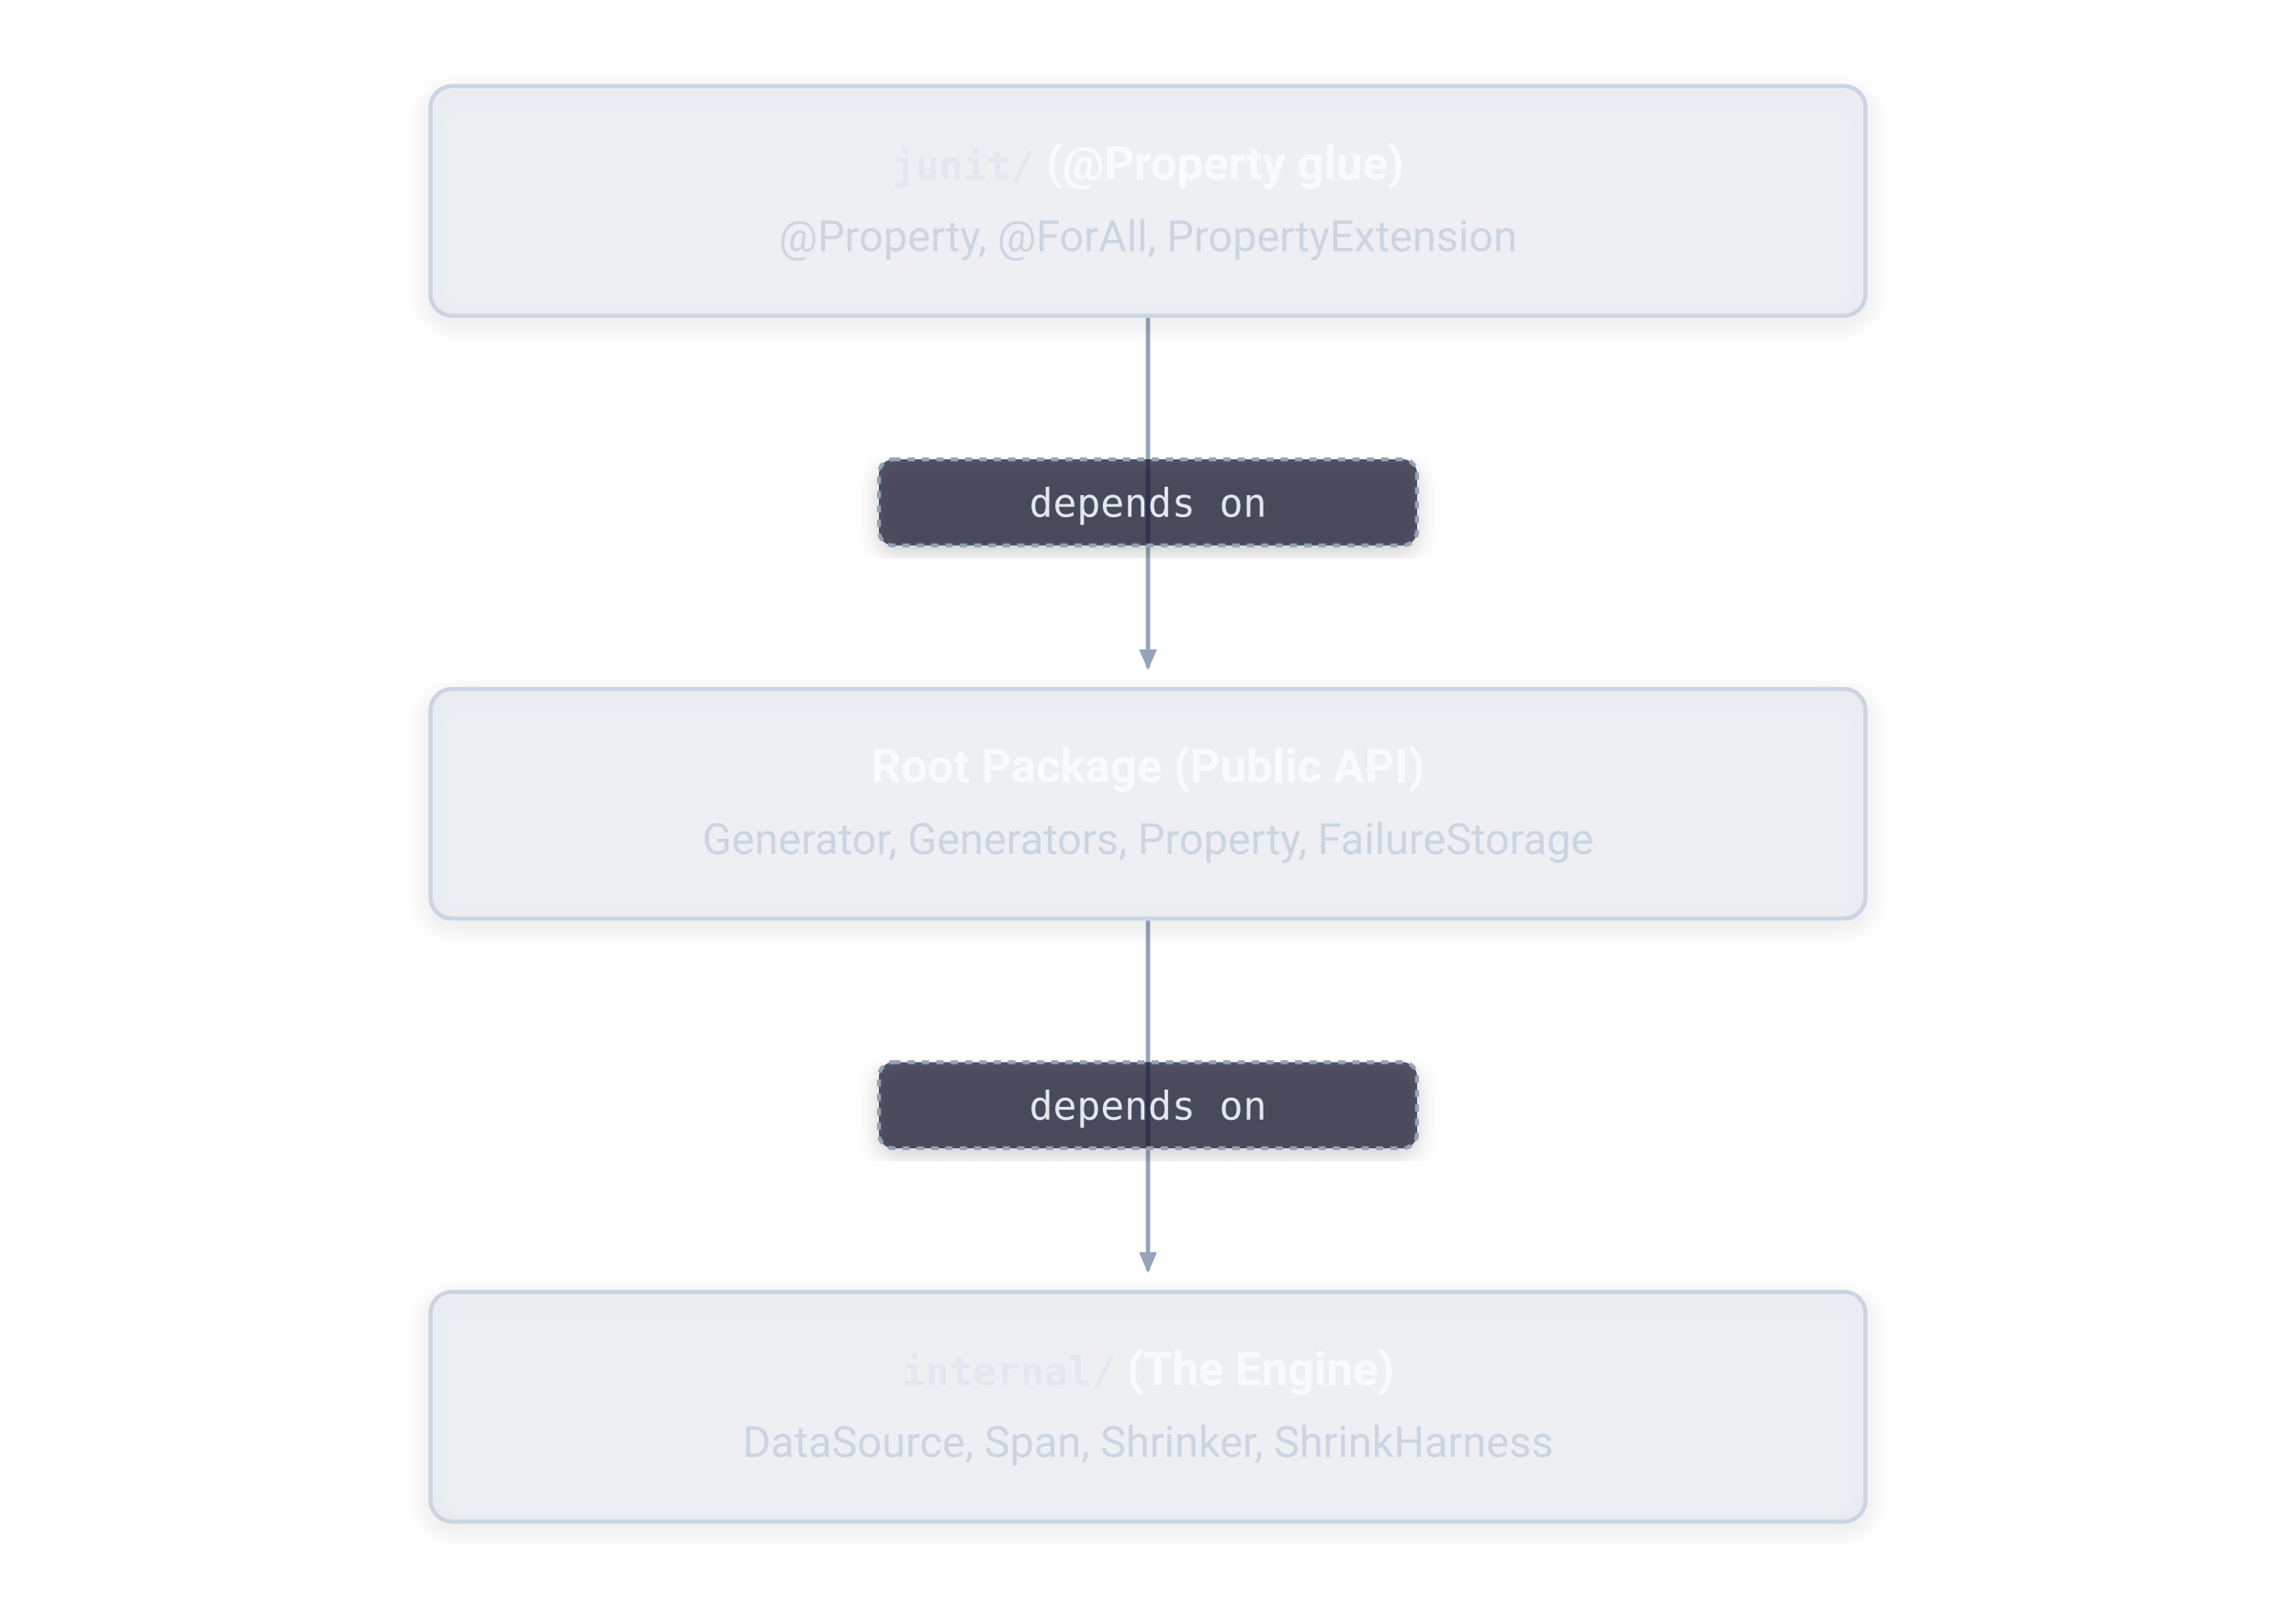
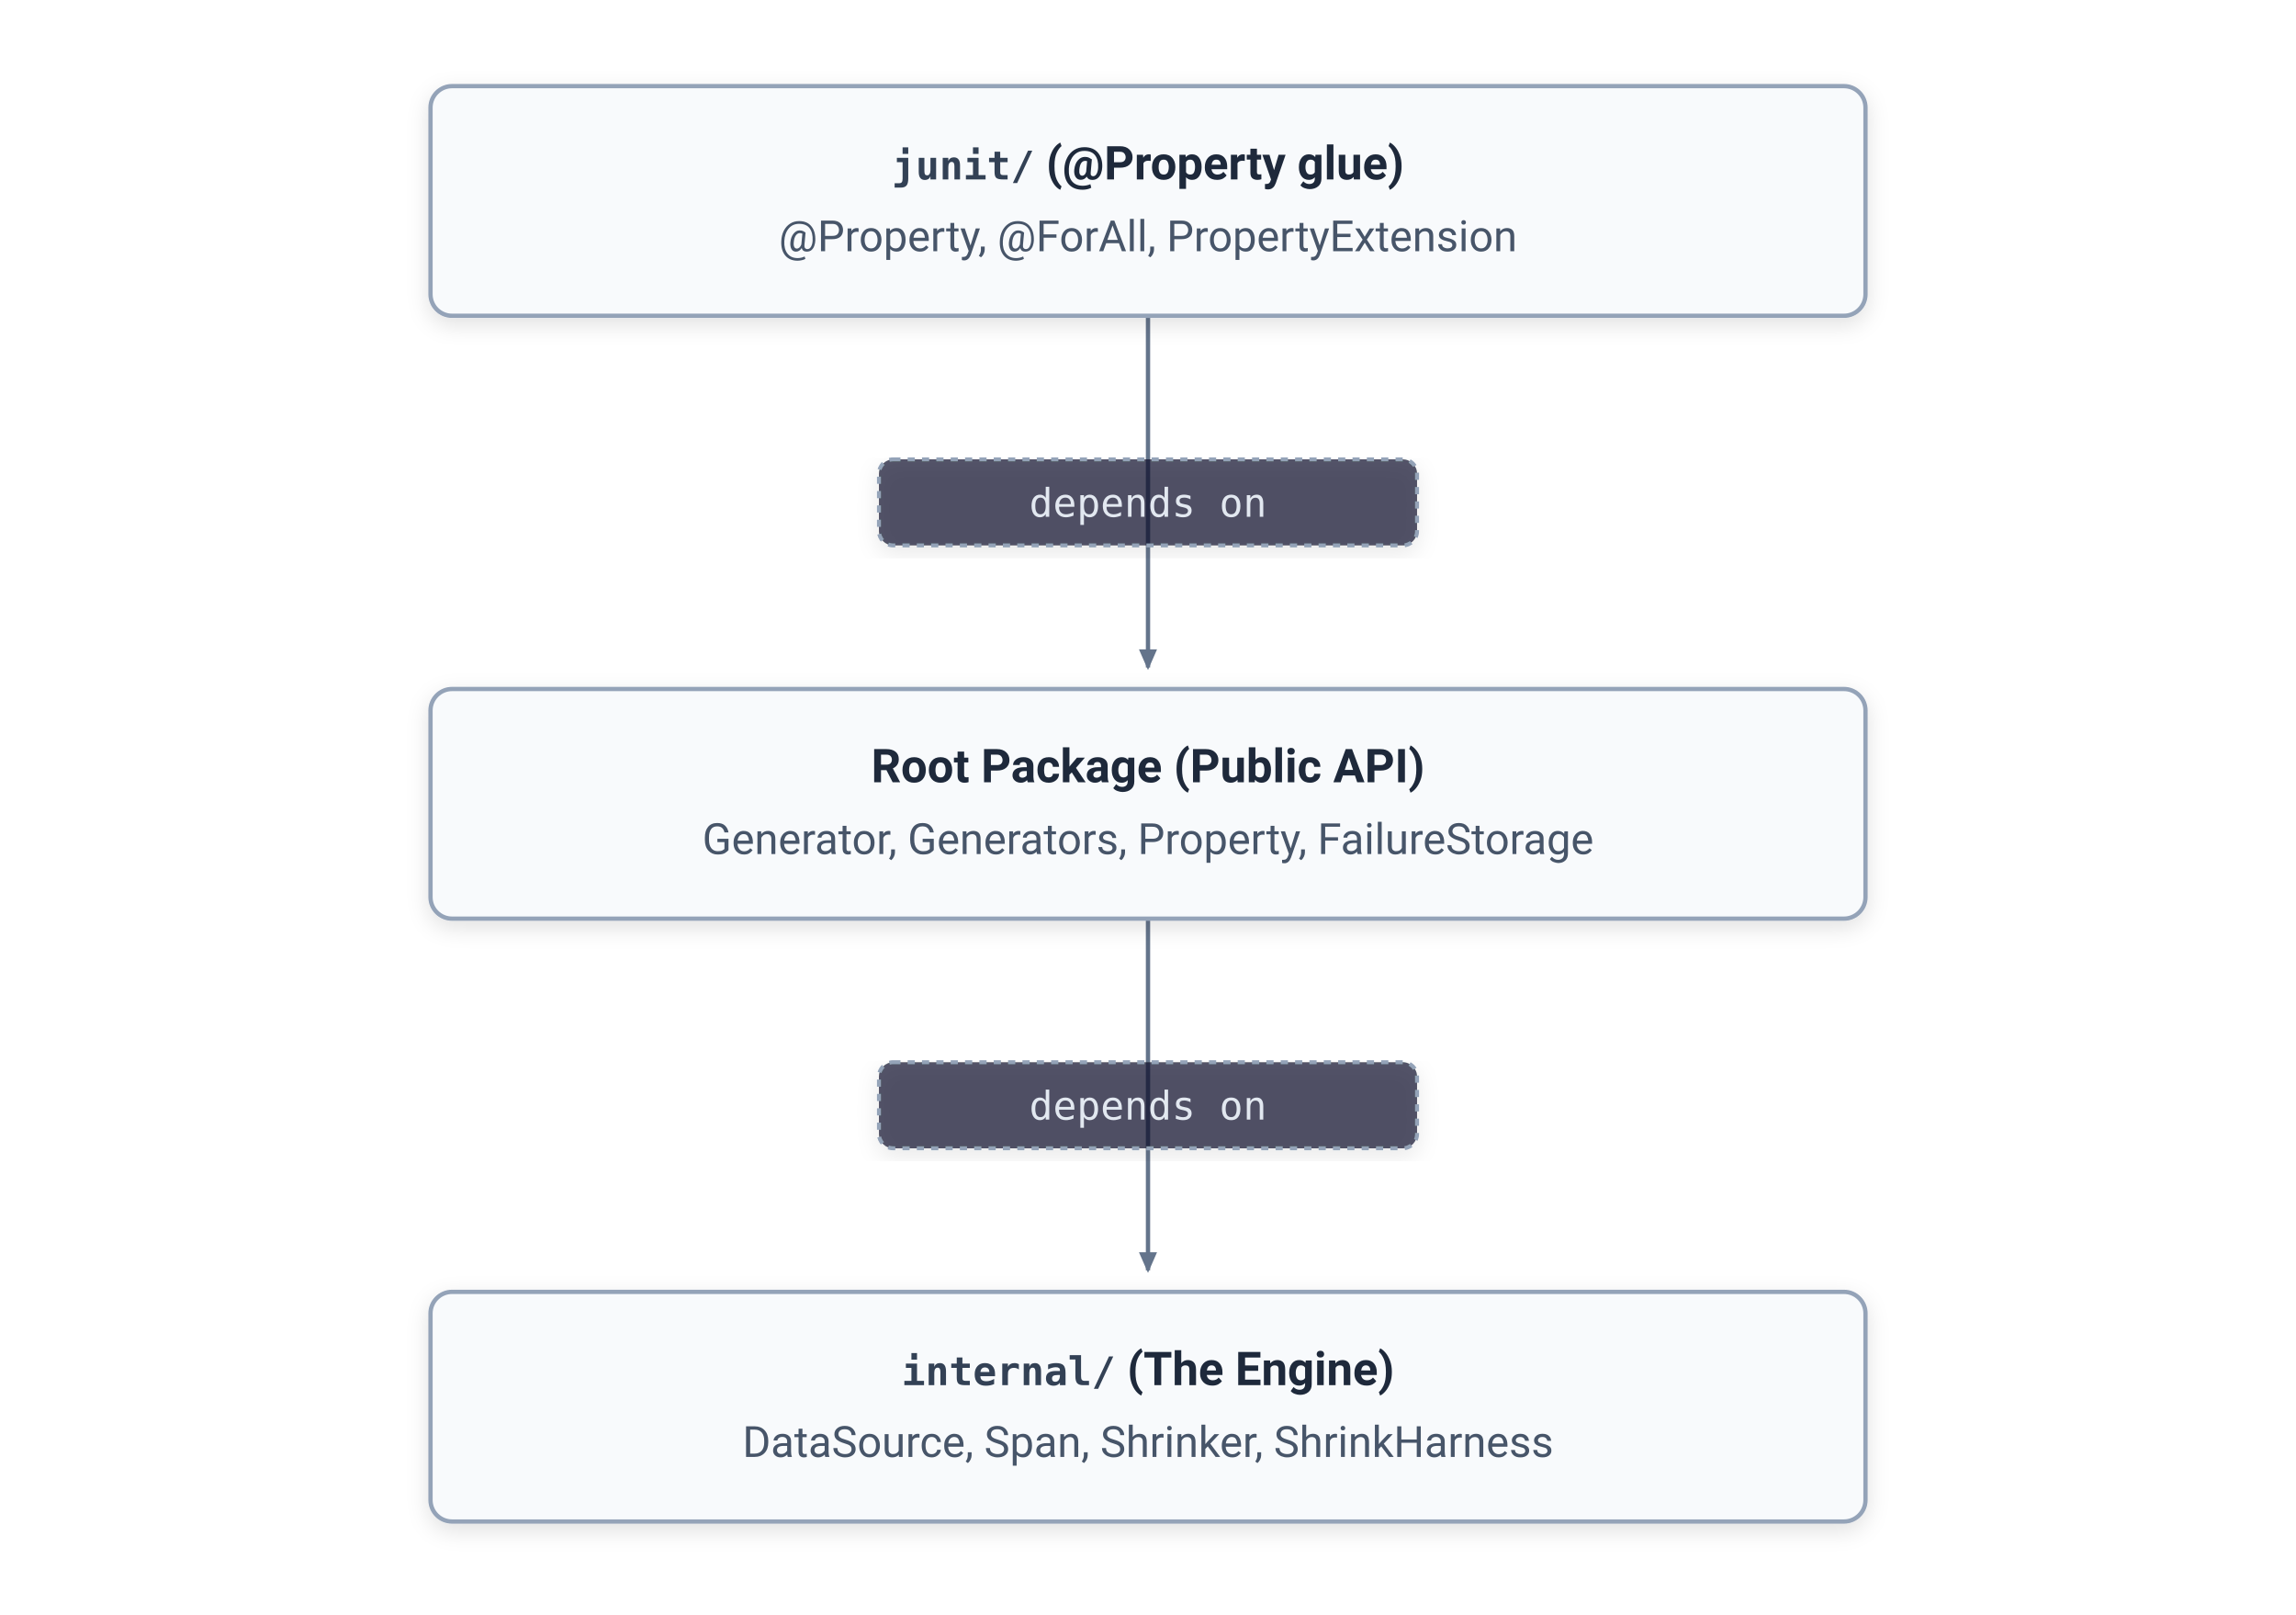
<svg xmlns="http://www.w3.org/2000/svg" viewBox="0 0 640 450" width="640" height="450" style="background: transparent; font-family: -apple-system, BlinkMacSystemFont, 'Segoe UI', Roboto, 'Helvetica Neue', Arial, sans-serif;">
  <defs>
    <filter id="box-shadow" x="-10%" y="-10%" width="125%" height="125%">
-       <feDropShadow dx="0" dy="2" stdDeviation="3" flood-color="#000000" flood-opacity="0.25" />
+       <feDropShadow dx="0" dy="2" stdDeviation="3" flood-color="#000000" flood-opacity="0.12" />
    </filter>
    <marker id="arrow-grey" viewBox="0 0 10 10" refX="7" refY="5" markerWidth="6" markerHeight="6" orient="auto-start-reverse">
-       <path d="M 0 1.5 L 8 5 L 0 8.5 z" fill="#94a3b8" />
+       <path d="M 0 1.5 L 8 5 L 0 8.5 z" fill="#64748b" />
    </marker>
  </defs>
  <style>
-     .node-box { fill: rgba(148, 163, 184, 0.12); stroke: #cbd5e1; stroke-width: 1.2; filter: url(#box-shadow); }
+     .node-box { fill: #f8fafc; stroke: #94a3b8; stroke-width: 1.2; filter: url(#box-shadow); }
    .op-box { fill: rgba(15, 23, 42, 0.7); stroke: #94a3b8; stroke-width: 1.1; stroke-dasharray: 2 2; filter: url(#box-shadow); }
-     .edge-line { fill: none; stroke: #94a3b8; stroke-width: 1.2; }
-     .text-title { fill: #f8fafc; font-size: 13px; font-weight: 600; text-anchor: middle; }
-     .text-sub { fill: #cbd5e1; font-size: 12px; font-weight: 400; text-anchor: middle; }
-     .text-code { font-family: ui-monospace, SFMono-Regular, Menlo, Monaco, Consolas, monospace; font-size: 11px; fill: #e2e8f0; }
+     .edge-line { fill: none; stroke: #64748b; stroke-width: 1.2; }
+     .text-title { fill: #1e293b; font-size: 13px; font-weight: 600; text-anchor: middle; }
+     .text-sub { fill: #475569; font-size: 12px; font-weight: 400; text-anchor: middle; }
+     .text-code { font-family: ui-monospace, SFMono-Regular, Menlo, Monaco, Consolas, monospace; font-size: 11px; fill: #334155; }
    .text-op { font-family: ui-monospace, SFMono-Regular, Menlo, Monaco, Consolas, monospace; font-size: 11px; fill: #e2e8f0; font-weight: 500; text-anchor: middle; }
  </style>
  <line x1="320" y1="88" x2="320" y2="186" class="edge-line" marker-end="url(#arrow-grey)" />
  <line x1="320" y1="256" x2="320" y2="354" class="edge-line" marker-end="url(#arrow-grey)" />
  <rect x="245" y="128" width="150" height="24" rx="4" class="op-box" />
  <text x="320" y="144" class="text-op">depends on</text>
  <rect x="245" y="296" width="150" height="24" rx="4" class="op-box" />
  <text x="320" y="312" class="text-op">depends on</text>
  <rect x="120" y="24" width="400" height="64" rx="6" class="node-box" />
  <text x="320" y="50" class="text-title">
    <tspan class="text-code">junit/</tspan> (@Property glue)</text>
  <text x="320" y="70" class="text-sub">@Property, @ForAll, PropertyExtension</text>
  <rect x="120" y="192" width="400" height="64" rx="6" class="node-box" />
  <text x="320" y="218" class="text-title">Root Package (Public API)</text>
  <text x="320" y="238" class="text-sub">Generator, Generators, Property, FailureStorage</text>
  <rect x="120" y="360" width="400" height="64" rx="6" class="node-box" />
  <text x="320" y="386" class="text-title">
    <tspan class="text-code">internal/</tspan> (The Engine)</text>
  <text x="320" y="406" class="text-sub">DataSource, Span, Shrinker, ShrinkHarness</text>
</svg>
